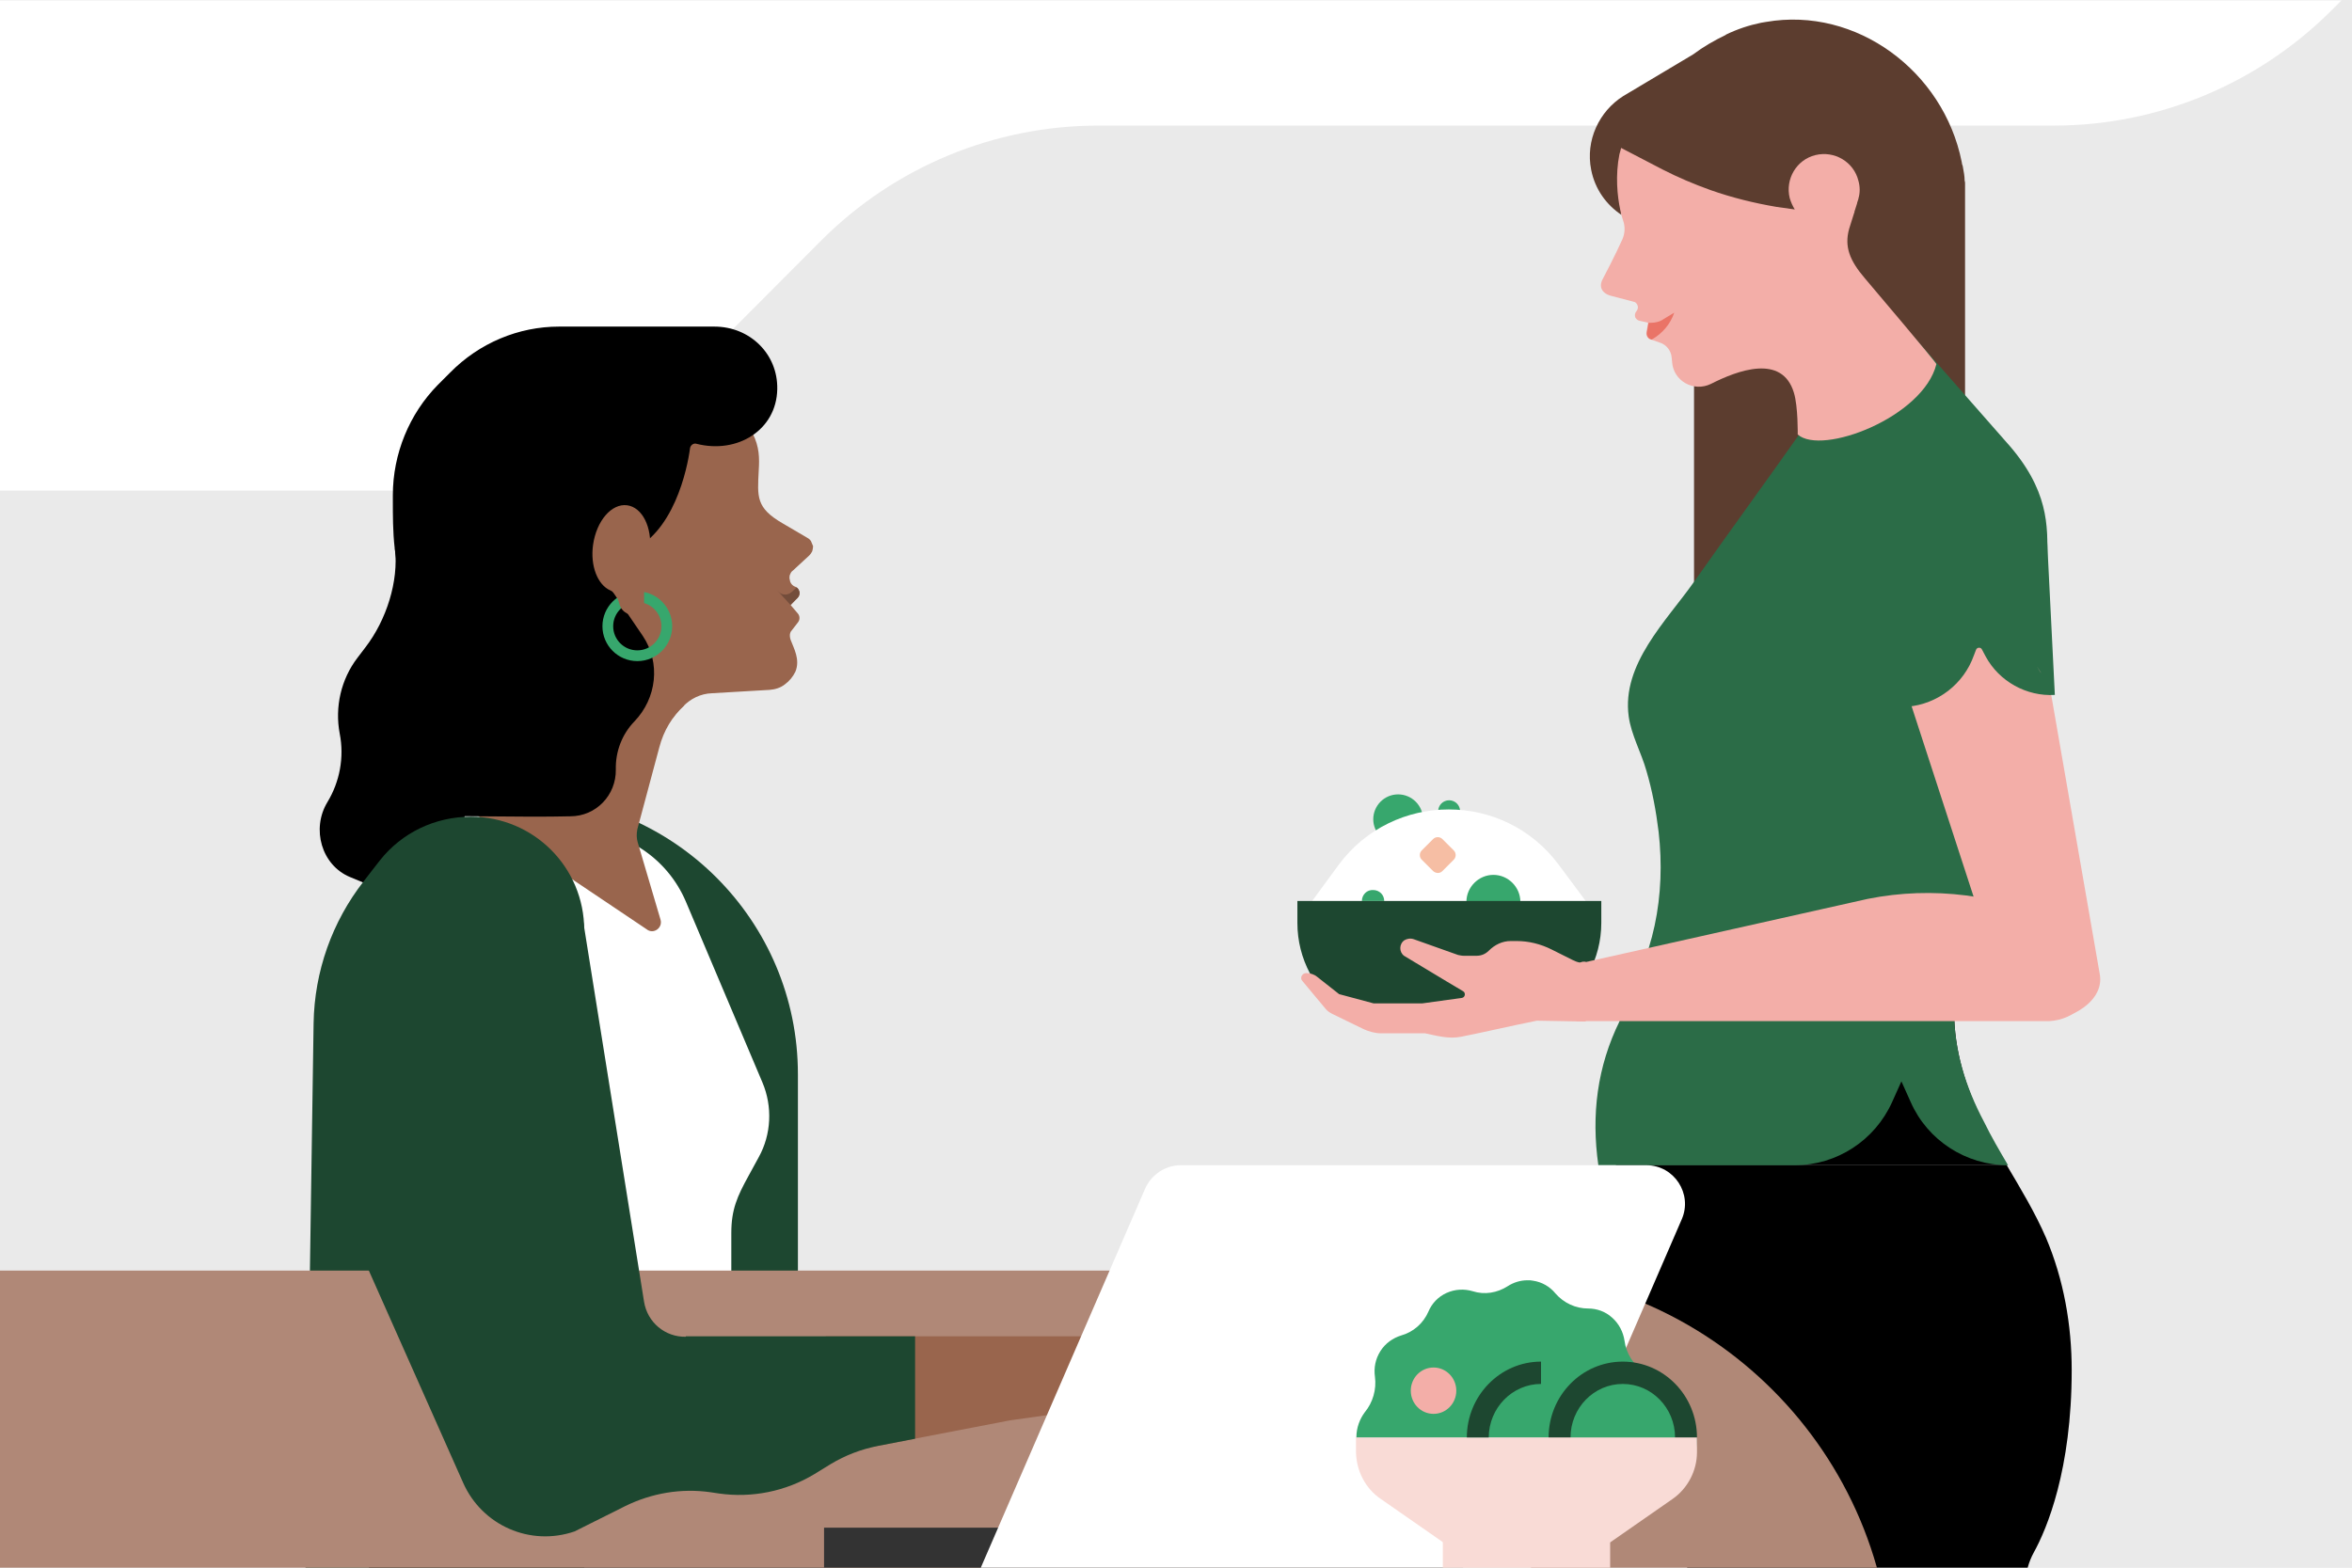
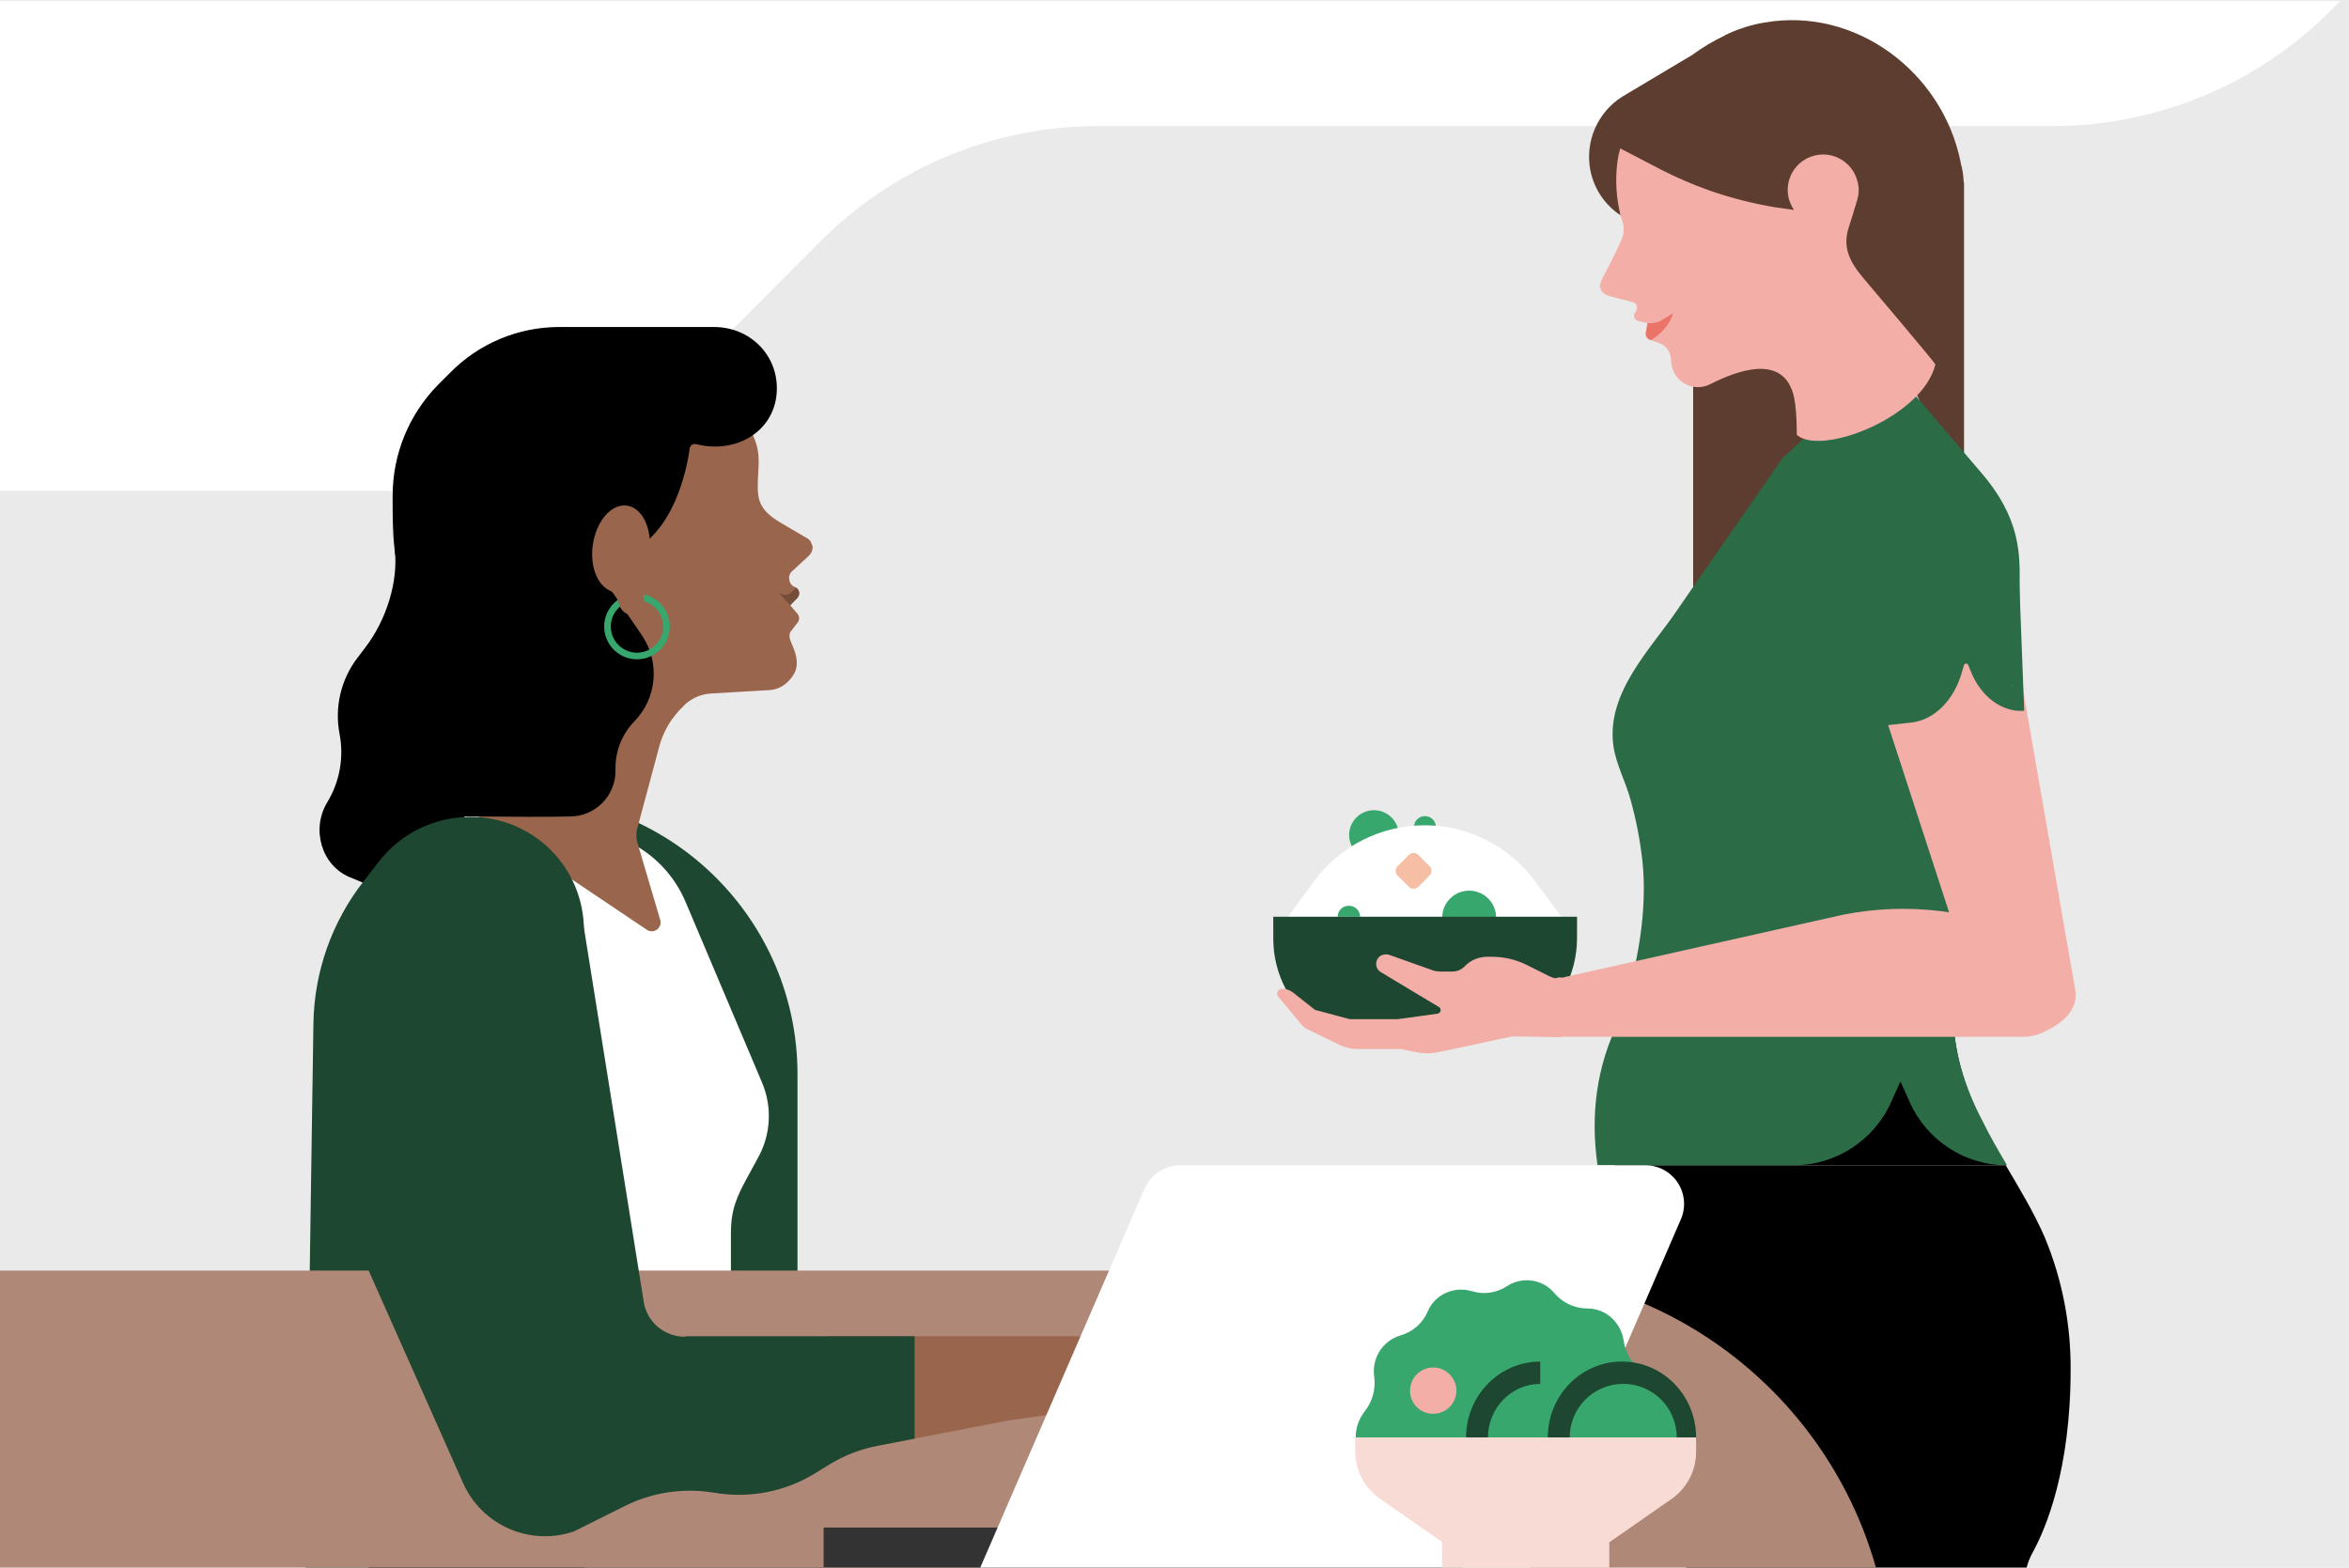
- <svg xmlns="http://www.w3.org/2000/svg" width="558" height="372" viewBox="0 0 558 372" fill="none">
-   <g clip-path="url(#clip0)">
-     <path opacity="0.36" d="M570.4 -11.1H-10.4V383.4H570.4V-11.1Z" fill="#E1E1E1" />
-     <path d="M-34.7 0.1V116.4H97.1C121.7 116.4 145.3 106.6 162.8 89.2L194.9 57C212.3 39.6 235.9 29.8 260.6 29.8H487.3C511.9 29.8 535.5 20 553 2.6L555.5 0.1H-34.7Z" fill="white" />
-     <path d="M470.4 266.2C466.3 257.9 463.6 249.2 463.6 239.9L384.3 242.2C384.3 251.4 383.2 260.5 383.2 269.7C383.2 272 383.3 274.3 383.4 276.5H442.2H459.8H476.2C474.1 273.1 472.1 269.7 470.4 266.2Z" fill="black" />
-     <path d="M476.5 464.1L480.5 375.6C480.6 373.1 481.3 370.6 482.5 368.4C485.6 362.8 491.5 348.8 491.5 325.1C491.5 314.4 489.6 303.6 485.4 293.7C482.8 287.7 479.4 282.1 476.1 276.5H383.3C384.4 295.6 389.9 315 393.3 333.7C396.2 349.6 399.1 365.5 402 381.4C404.9 397.5 407.9 413.6 410.8 429.6C413.2 442.9 415.7 456.2 418.1 469.4C419.5 476.9 420.8 484.4 422.2 491.9C422.3 492.6 422.5 493.3 422.6 494L463 638.8H511L476.5 464.1Z" fill="black" />
-     <path d="M453.7 28.2H401.9V143.4H453.7V28.2Z" fill="#5C3D2F" />
-     <path d="M466.2 43.6C466.2 43.4 466.2 43.1 466.1 42.9C466.1 41.8 465.9 40.8 465.7 39.7C465.7 39.5 465.6 39.2 465.5 39C465.5 38.8 465.4 38.6 465.4 38.4C461.1 16.9 440.4 1.5 419 5.2C418.6 5.3 418.2 5.3 417.8 5.4C414.9 6 412.2 6.9 409.5 8.2L409.4 8.3C406.7 9.6 404.1 11.1 401.7 12.9L385.1 22.8C379.4 26.4 376.1 33.3 377.5 40.3C378.4 44.9 381.1 48.6 384.7 51C384.2 47.6 383.9 42.4 385.2 37.3C385.3 37.1 385.1 37.8 385.2 37.6C385.3 37.3 385.3 37.1 385.4 36.8L395.6 41.6C399.3 43.8 403.2 45.7 407.2 47.3C412.4 49.4 417.8 51.1 423.3 52.3C424.8 52.6 426.3 52.9 427.8 53.1C427.3 52.2 426.9 51.3 426.6 50.2C425.7 45.5 428.7 40.9 433.4 39.9C438.1 39 442.7 42 443.7 46.7C444 48.2 443.9 49.7 443.4 51.1V51.2L443 52.1V52.2L442.3 54.1H442.2L442.3 54.3L442.1 54.9L440.8 58.5C439.3 62.9 440.5 67.8 444 70.9L455.6 94.9L466.2 125.3V43.6Z" fill="#5C3D2F" />
-     <path d="M453.5 79.3L437 93.5L427.7 101.9C419.6 113.4 409.9 126.7 401.8 138.2C395.3 147.4 384.7 157.6 386.4 170C387 174.4 389.4 178.6 390.6 182.9C392 187.6 392.9 192.5 393.5 197.4C395.2 212.3 392.5 227.6 383.8 240L469.4 237.8C469 232 469.3 225.9 470.1 223.5L483.9 184.1C485.1 180.9 485.7 177.5 485.7 174V132.4C485.8 124.9 486.2 116.2 475.9 104.8C474.3 103 453.5 79.3 453.5 79.3Z" fill="#2B6C47" />
-     <path d="M463.6 239.9L384.3 242.2C378.9 253.1 377.5 264.6 379.2 276.5H425.8C435.8 276.5 444.8 270.6 448.9 261.5L451.1 256.6L453.3 261.5C457.3 270.6 466.4 276.5 476.4 276.5C474.4 273.1 472.4 269.7 470.7 266.2C466.3 257.9 463.6 249.2 463.6 239.9Z" fill="#2B6C47" />
-     <path d="M325.8 194.4C325.8 191.2 328.4 188.5 331.7 188.5C334.9 188.5 337.6 191.1 337.6 194.4C337.6 197.7 335 200.3 331.7 200.3C328.4 200.2 325.8 197.6 325.8 194.4Z" fill="#37A76D" />
-     <path d="M343.8 195.1C345.236 195.1 346.4 193.936 346.4 192.5C346.4 191.064 345.236 189.9 343.8 189.9C342.364 189.9 341.2 191.064 341.2 192.5C341.2 193.936 342.364 195.1 343.8 195.1Z" fill="#37A76D" />
-     <path d="M311.3 213.8H376.2L369.8 205.2C356.8 187.7 330.6 187.7 317.6 205.2L311.3 213.8Z" fill="white" />
-     <path d="M356 214H360.7C360.7 210.5 357.8 207.6 354.3 207.6C350.8 207.6 347.9 210.5 347.9 214H352.6" fill="#37A76D" />
-     <path d="M323.1 213.8H328.4C328.4 212.3 327.2 211.2 325.8 211.2C324.3 211.1 323.1 212.3 323.1 213.8Z" fill="#37A76D" />
-     <path d="M307.8 213.8V219C307.8 227.5 312 235.4 319.1 240.2H368.6C375.6 235.4 379.9 227.5 379.9 219V213.8H307.8Z" fill="#1D4730" />
-     <path d="M342.2 206.7L344.9 204C345.5 203.4 345.5 202.4 344.9 201.8L342.2 199.1C341.6 198.5 340.6 198.5 340 199.1L337.3 201.8C336.7 202.4 336.7 203.4 337.3 204L340 206.7C340.7 207.3 341.6 207.3 342.2 206.7Z" fill="#F6BEA4" />
-     <path d="M375.5 228.2L374.8 228.4C374.2 228.3 373.7 228.1 373.1 227.8L368.1 225.3C365.5 224 362.7 223.3 359.8 223.3H358.4C356.4 223.3 354.6 224.2 353.2 225.6C352.4 226.4 351.4 226.8 350.3 226.8H347.3C346.8 226.8 346.4 226.7 345.9 226.6L335.5 222.9C334.7 222.6 333.9 222.7 333.2 223.1C331.9 224 331.9 225.9 333.1 226.8L343.4 233L347.1 235.2C347.8 235.6 347.6 236.7 346.8 236.8L337.4 238.1H325.9L317.7 235.9L312.5 231.8C311.8 231.2 310.8 230.9 309.9 230.9C308.9 230.9 308.3 232.1 309 232.8L314.5 239.4C314.9 239.9 315.5 240.3 316.1 240.6L323.5 244.2C324.8 244.8 326.3 245.2 327.7 245.2H338.1C341 245.8 343.7 246.6 346.7 246C352.7 244.8 358.6 243.4 364.6 242.2L376.2 242.4V228.2H375.5Z" fill="#F3AEA8" />
-     <path d="M490.4 219.8L488.9 219.1C474.6 212.3 458.6 210.2 443.1 213.3L375.7 228.4L374 242.3H485.4C485.7 242.3 486 242.3 486.2 242.3C498.3 241.6 501.3 225 490.4 219.8Z" fill="#F3AEA8" />
-     <path d="M480.7 130.7L498.2 231.4C499 237 492.9 241 487.3 242C484.7 242.5 482 241.9 479.7 240.5C477.5 239.1 475.8 236.8 475.2 234.2L443.4 136.5L480.7 130.7Z" fill="#F3AEA8" />
-     <path d="M485.6 126.9C485.5 126.5 477.2 121.5 476.7 121.6L428.3 135.8C427.8 135.9 427.6 136.5 427.8 136.9L432.3 145.2L444.6 167.9C444.7 168.2 445 168.3 445.4 168.3L452.5 167.7C459.7 167.1 465.9 162.3 468.3 155.5L468.8 154.2C469 153.6 469.9 153.5 470.2 154.1L471.1 155.8C474.3 161.7 480.8 165.3 487.5 164.9L485.6 126.9ZM484.3 159.8C483.9 159.3 483.6 158.7 483.3 158.2C483.6 158.7 483.9 159.2 484.3 159.8Z" fill="#2B6C47" />
-     <path d="M389.2 76.1L390.9 76.6L389.2 76.1Z" fill="#F6BEA4" />
-     <path d="M442.4 66C438.9 61.9 437.5 58.6 438.7 54.3L439.8 50.8L440 50.2L439.9 50.1H440L440.6 48.2V48.1L440.9 47.2V47.1C441.3 45.8 441.3 44.3 440.9 42.9C439.8 38.4 435.2 35.7 430.7 36.8C426.2 37.9 423.5 42.5 424.6 47C424.9 48 425.3 48.9 425.8 49.7C424.3 49.5 422.9 49.3 421.5 49.1C416.2 48.2 410.9 46.9 405.8 45.1C401.9 43.7 398.1 42.1 394.4 40.2L384.6 35.1C384.5 35.4 384.5 35.6 384.4 35.9C384.3 36.1 384.3 36.4 384.2 36.6C383.2 41.6 383.7 46.6 384.4 49.8C384.6 50.9 384.9 51.8 385.1 52.4C385.6 53.9 385.5 55.4 384.9 56.8C383.2 60.6 380.3 66.1 380.3 66.1C379.1 68.2 380.2 69.8 382.6 70.3L387.2 71.5L387.9 71.7C388.5 72.1 388.8 72.9 388.4 73.6C388.3 73.7 388.3 73.8 388.2 73.9C387.8 74.4 387.8 75 388 75.4C388.2 75.7 388.5 76 388.9 76.1L390.7 76.5L391 76.6L390.6 78.9C390.5 79.6 390.9 80.3 391.5 80.5L391.8 80.6L393.8 81.3C395.4 81.8 396.5 83.3 396.6 84.9L396.7 85.9C397 90.4 401.8 93.1 405.9 91.1C412.2 87.9 422.8 83.9 425.6 93.2C426.6 96.5 426.5 103.1 426.5 103.1C432.2 108.2 456.3 99 459.4 86.4C459.7 86.4 442.4 66 442.4 66Z" fill="#F3AEA8" />
-     <path d="M391.6 76.6H391.1L390.7 78.9C390.6 79.6 391 80.3 391.6 80.5L391.9 80.6L392 80.5C394.4 79.1 396.3 76.9 397.2 74.2L394.7 75.7C393.9 76.3 392.8 76.6 391.6 76.6Z" fill="#EA7467" />
-     <path d="M192.4 128.4C192.2 128.1 191.9 127.8 191.5 127.6L185.7 124.2C179.3 120.5 179.7 117.9 180 111.7C180.4 105.5 179.8 101.5 168.1 90.5C166.5 88.9 164.7 87.5 162.8 86.2L100.5 131.7C100.7 132.2 100.9 132.7 101.1 133.2C104.2 140.8 109.7 147.1 116.8 151.3C117.3 151.6 117.8 151.9 118.2 152.2L118.7 152.6L118.9 152.7L119.3 153L119.5 153.2L119.9 153.5L120.1 153.7L120.5 154L120.7 154.2L121 154.5L121.2 154.7L121.5 155L121.7 155.3L122 155.6L122.2 155.9L122.5 156.3C122.6 156.4 122.7 156.5 122.7 156.6L123 157C123.1 157.1 123.1 157.2 123.2 157.3L123.5 157.7L123.7 158L123.9 158.4L124.1 158.7C124.2 158.8 124.3 159 124.3 159.1L124.5 159.4L124.7 159.8C124.8 159.9 124.8 160 124.9 160.1L125.1 160.5L125.3 160.8C125.4 160.9 125.4 161.1 125.5 161.2L125.7 161.5C125.8 161.8 126 162.1 126 162.2C126.1 162.3 126.1 162.5 126.2 162.6L126.3 163L126.4 163.4C126.4 163.5 126.5 163.6 126.5 163.8C126.6 163.9 126.6 164.1 126.6 164.2L126.7 164.6L126.8 165C126.8 165.1 126.9 165.2 126.9 165.4C127 165.5 127 165.7 127 165.8L127.1 166.2L127.2 166.6C127.3 166.7 127.2 166.8 127.3 167C127.4 167.1 127.4 167.3 127.4 167.4L127.5 167.8L127.6 168.2C127.6 168.3 127.7 168.5 127.6 168.6V171.5L159.7 170.3C160.1 169.5 161.3 168.3 162 167.7C163.8 165.8 166.2 164.6 168.9 164.5L182.6 163.7C183.9 163.6 185.2 163.2 186.2 162.4C187.3 161.6 188.1 160.6 188.7 159.4C189.9 156.5 188.3 153.8 187.6 151.9C187.5 151.6 187.4 151.3 187.4 151C187.4 150.9 187.4 150.8 187.4 150.7V150.6C187.4 150.4 187.5 150.1 187.6 149.9L189.3 147.7C189.8 147.1 189.8 146.2 189.3 145.6L187.6 143.6L189.2 141.9C189.6 141.5 189.7 141.1 189.7 140.6C189.6 140 189.3 139.4 188.6 139.2C188.1 139 187.7 138.6 187.5 138.1C187.5 138 187.4 137.9 187.4 137.7C187.4 137.5 187.3 137.4 187.3 137.2C187.3 136.9 187.3 136.5 187.5 136.2C187.6 135.9 187.8 135.6 188.1 135.4L192 131.8C192.3 131.5 192.5 131.2 192.7 130.8C192.8 130.4 192.9 130 192.9 129.6C192.7 129.2 192.6 128.8 192.4 128.4Z" fill="#99654D" />
-     <path d="M189.7 140.6C189.7 141 189.6 141.5 189.2 141.9L187.5 143.5L184.3 140L184.7 140.4C185.5 141.3 186.9 141.3 187.8 140.5L189 139.4C189.4 139.7 189.6 140.1 189.7 140.6Z" fill="#744D3B" />
-     <path d="M123.3 188.9C159.8 188.9 189.3 218.5 189.3 254.9V342.4L153.2 339.2L144.4 336.8" fill="#1D4730" />
-     <path d="M122.2 196.9H137C148.2 196.9 158.3 203.6 162.7 213.9L180.9 256.9C183.3 262.6 183 269.2 180 274.6L177.6 279C174.9 283.9 173.5 287 173.5 292.6V317.8H122.2V196.9Z" fill="white" />
-     <path d="M93.7 130.2C94.6 137.9 91.7 147.1 86.7 153.6L84.8 156.1C80.9 161.2 79.4 167.8 80.6 174.1C81.7 179.7 80.6 185.5 77.7 190.3C73.8 196.7 76.3 205.3 83 208.1L107.6 218.3L117 130.3L98 117.4" fill="black" />
-     <path d="M113.5 193.7L153.4 220.5C155 221.8 157.3 220.2 156.7 218.2L151.3 199.9C151 198.9 151 197.9 151.2 196.8L156.4 177.4C157.5 173.2 159.5 170.1 162.3 167.4L115.5 168.8L113.5 193.7Z" fill="#99654D" />
-     <path d="M163.7 106.4C163.1 111 159.9 127 148.8 131.1L144.2 138.7L152.5 150.9C156.8 157.3 155.8 165.7 150.5 171.2C147.6 174.2 146 178.3 146.1 182.6C146.2 188.7 141.4 193.7 135.3 193.7C124.1 194 103.3 193.4 92.1 193.7C88.3 193.8 93.7 195.3 91.2 191.5C87.7 186.2 92.7 183.5 94.8 179.3C96.2 176.3 96.5 172.9 95.3 169.8V169.7L94.9 168.8C93.3 164.7 93.6 160 95.8 156.2L96.4 155.1C99 150.7 98.9 145.3 96.6 140.8C93.2 134.2 93.2 125.9 93.2 118.7V117.5C93.2 107.7 97.1 98.2 103.9 91.3L106.8 88.4C113.7 81.4 123 77.5 132.6 77.5H169.5C177.9 77.5 184.6 84 184.4 92.4C184.2 102 175 107.8 165.2 105.3C164.6 105.1 163.8 105.6 163.7 106.4Z" fill="black" />
-     <path d="M151.2 155.6C155.066 155.6 158.2 152.466 158.2 148.6C158.2 144.734 155.066 141.6 151.2 141.6C147.334 141.6 144.2 144.734 144.2 148.6C144.2 152.466 147.334 155.6 151.2 155.6Z" stroke="#37A76D" stroke-width="2.551" stroke-miterlimit="10" />
-     <path d="M154 131.7C154.1 131.3 154.2 130.9 154.2 130.5C154.7 125.1 152.4 120.4 148.8 119.9C145.1 119.4 141.5 123.6 140.7 129.3C140 134.3 141.8 138.8 144.8 140.1C145.7 140.5 146.3 141.3 146.6 142.2L147 143.5C147.6 145.4 149.7 146.4 151.5 145.8C152.5 145.5 153 144.4 152.6 143.5L150.1 140L154 131.7Z" fill="#99654D" />
-     <path d="M90.1 204.2C88.8 205.9 87.5 207.5 86.3 209.1C78.8 218.7 74.6 230.5 74.4 242.8L71.8 417.4H138.6V220.7C138.6 205.8 126.6 193.8 111.7 193.8C103.2 193.8 95.3 197.6 90.1 204.2Z" fill="#1D4730" />
-     <path d="M195.3 369.7C194.6 365.7 192.6 362.1 189.5 359.4C186.4 356.8 182.5 355.3 178.4 355.4L104.5 355.6C100 355.6 95.7 357.4 92.5 360.6C89.3 363.8 87.5 368.1 87.5 372.6L195.6 372.3L195.3 369.7Z" fill="black" />
-     <path d="M-23.1 495.1H352.1C405.6 495.1 448.9 451.8 448.9 398.3C448.9 344.8 405.6 301.5 352.1 301.5H-23.1V495.1Z" fill="#B08877" />
-     <path d="M195.9 317.1L196.7 345.3L239.3 337.1L239.9 337L260.5 334.1L267.1 317.1H195.9Z" fill="#99654D" />
-     <path d="M162.7 317.2C157.8 317.3 153.6 313.8 152.8 308.9L137.8 215.1L80.4 285.5L109.9 351.9C114.4 362 125.8 367 136.3 363.4L148.3 357.4C154.6 354.3 161.6 353.1 168.6 354.1L170.6 354.4C178.4 355.5 186.4 353.9 193.2 349.8L197.1 347.4C200.6 345.3 204.3 343.9 208.3 343.1L217.1 341.4V317.1H162.7V317.2Z" fill="#1D4730" />
-     <path d="M195.504 372.203L347.104 372.203L347.104 362.503L195.504 362.503L195.504 372.203Z" fill="#333333" />
-     <path d="M232.6 372.2H363.1L399 289.3C401.6 283.3 397.2 276.5 390.6 276.5H280.1C276.5 276.5 273.2 278.7 271.7 282L232.6 372.2Z" fill="white" />
-     <path d="M321.8 341C321.8 341.1 321.8 341.2 321.8 341.2H392.3V341C392.3 339.5 392.6 338 393.2 336.7C394 334.8 394.2 332.6 393.6 330.5C393 328.4 391.7 326.6 390 325.5C387.5 323.8 385.8 321.2 385.4 318.1C385.1 316.1 384.1 314.1 382.5 312.7C380.9 311.2 378.8 310.5 376.8 310.5C373.8 310.5 371 309.2 369 306.9C367.7 305.3 365.8 304.2 363.7 303.9C363.3 303.8 362.9 303.8 362.4 303.8C360.7 303.8 359.1 304.3 357.7 305.2C355.2 306.8 352.2 307.3 349.4 306.4C347.4 305.8 345.2 305.9 343.2 306.8C341.2 307.7 339.7 309.3 338.9 311.2C337.7 314 335.3 316.1 332.4 316.9C330.5 317.5 328.7 318.7 327.5 320.6C326.3 322.5 325.9 324.6 326.2 326.7C326.6 329.7 325.7 332.8 323.8 335.1C322.6 336.7 321.8 338.8 321.8 341Z" fill="#37A76D" />
-     <path d="M385 359.1C394.721 359.1 402.6 351.041 402.6 341.1C402.6 331.159 394.721 323.1 385 323.1C375.28 323.1 367.4 331.159 367.4 341.1C367.4 351.041 375.28 359.1 385 359.1Z" fill="#1D4730" />
-     <path d="M385 353.8C391.849 353.8 397.4 348.114 397.4 341.1C397.4 334.086 391.849 328.4 385 328.4C378.152 328.4 372.6 334.086 372.6 341.1C372.6 348.114 378.152 353.8 385 353.8Z" fill="#37A76D" />
-     <path d="M340.1 335.5C343.083 335.5 345.5 333.038 345.5 330C345.5 326.962 343.083 324.5 340.1 324.5C337.118 324.5 334.7 326.962 334.7 330C334.7 333.038 337.118 335.5 340.1 335.5Z" fill="#F3AEA8" />
-     <path d="M382 361.6H342.3V372.2H382V361.6Z" fill="#F9DBD6" />
-     <path d="M327.6 355.7L342.4 366H382L396.8 355.7C400.4 353.2 402.6 349 402.6 344.6V341.1H321.7V344.6C321.8 349 323.9 353.2 327.6 355.7Z" fill="#F9DBD6" />
-     <path d="M353.2 341.1H348C348 331.2 355.9 323.1 365.6 323.1V328.4C358.8 328.4 353.2 334.1 353.2 341.1Z" fill="#1D4730" />
-     <path d="M152.8 138.7H150.3V144.2H152.8V138.7Z" fill="#99654D" />
-   </g>
+ <svg xmlns="http://www.w3.org/2000/svg" width="902" height="602" viewBox="0 0 902 602">
  <defs>
-     <clipPath id="clip0">
-       <rect width="558" height="372" fill="white" />
+     <clipPath id="clip-path">
+       <rect id="Rectangle_1" data-name="Rectangle 1" width="902" height="602" transform="translate(0 -0.213)" fill="#fff" />
    </clipPath>
  </defs>
+   <g id="hero" transform="translate(0 0.213)" clip-path="url(#clip-path)">
+     <path id="Path_229" data-name="Path 229" d="M929.164-11.1H-10.4V627.085H929.164Z" transform="translate(-6.424 -6.856)" fill="#e1e1e1" opacity="0.36" />
+     <path id="Path_230" data-name="Path 230" d="M-34.7.1v188.14H178.514a150.786,150.786,0,0,0,106.283-44l51.928-52.09a150.222,150.222,0,0,1,106.283-44H809.743a150.787,150.787,0,0,0,106.283-44L920.07.1Z" transform="translate(-21.434 0.062)" fill="#fff" />
+     <path id="Path_231" data-name="Path 231" d="M524.264,282.446c-6.633-13.427-11-27.5-11-42.546l-128.284,3.721c0,14.883-1.779,29.6-1.779,44.487,0,3.721.162,7.441.323,11H533.647A189.619,189.619,0,0,1,524.264,282.446Z" transform="translate(236.705 148.188)" />
+     <path id="Path_232" data-name="Path 232" d="M534.07,579.982l6.471-143.167a26.755,26.755,0,0,1,3.235-11.648c5.015-9.059,14.559-31.707,14.559-70.047a130.341,130.341,0,0,0-9.868-50.8c-4.206-9.706-9.706-18.765-15.045-27.825H383.3c1.779,30.9,10.677,62.282,16.177,92.533L413.551,446.2c4.691,26.045,9.544,52.09,14.236,77.974,3.883,21.515,7.927,43.031,11.809,64.385,2.265,12.133,4.368,24.266,6.633,36.4.162,1.132.485,2.265.647,3.4L512.231,862.6h77.65Z" transform="translate(236.767 170.796)" />
+     <path id="Path_233" data-name="Path 233" d="M485.7,28.2H401.9V214.56h83.8Z" transform="translate(248.256 17.419)" fill="#5c3d2f" />
+     <path id="Path_234" data-name="Path 234" d="M521.189,67.66a2.752,2.752,0,0,0-.162-1.132,28.317,28.317,0,0,0-.647-5.177,3,3,0,0,0-.324-1.132c0-.324-.162-.647-.162-.971C512.938,24.467,479.452-.446,444.833,5.54c-.647.162-1.294.162-1.941.324a57.117,57.117,0,0,0-13.427,4.53l-.162.162A74.576,74.576,0,0,0,416.847,18L389.993,34.011A27.335,27.335,0,0,0,377.7,62.321a26.9,26.9,0,0,0,11.647,17.309,58.344,58.344,0,0,1,.809-22.163c.162-.324-.162.809,0,.485.162-.485.162-.809.323-1.294l16.5,7.765a134.485,134.485,0,0,0,18.765,9.221,161.867,161.867,0,0,0,26.045,8.089c2.427.485,4.853.971,7.28,1.294a20.394,20.394,0,0,1-1.941-4.691,14.118,14.118,0,1,1,27.663-5.662,13.273,13.273,0,0,1-.485,7.118v.162l-.647,1.456v.162l-1.132,3.074h-.162l.162.324-.323.971-2.1,5.824a18.685,18.685,0,0,0,5.177,20.06l18.765,38.825,17.148,49.178Z" transform="translate(232.986 2.872)" fill="#5c3d2f" />
+     <path id="Path_235" data-name="Path 235" d="M493.29,79.3l-25.92,22.971L452.762,115.86c-12.724,18.6-27.962,40.119-40.686,58.723-10.211,14.883-26.862,31.384-24.192,51.443.943,7.118,4.713,13.912,6.6,20.868a147.18,147.18,0,0,1,4.556,23.457c2.094,18.9-1.914,42.066-8.528,60.029-1.714,4.657.327,6.864-2.625,11.2l13.916-.627,116.467-5.244c-.628-9.383-.157-19.251,1.1-23.133l21.678-63.738a47.6,47.6,0,0,0,2.828-16.339V165.2c.157-12.133.785-26.207-15.395-44.649C525.965,117.64,493.29,79.3,493.29,79.3Z" transform="translate(231.623 59.984)" fill="#2b6c47" />
+     <path id="Path_236" data-name="Path 236" d="M516.156,239.9l-128.284,3.721c-8.736,17.633-11,36.237-8.25,55.487h75.385a41.008,41.008,0,0,0,37.369-24.266l3.559-7.927,3.559,7.927a40.836,40.836,0,0,0,37.369,24.266c-3.235-5.5-6.471-11-9.221-16.662C520.523,269.019,516.156,254.945,516.156,239.9Z" transform="translate(233.813 148.188)" fill="#2b6c47" />
+     <g id="arm3" transform="translate(-9 6)">
+       <path id="Path_237" data-name="Path 237" d="M325.8,198.044a9.544,9.544,0,0,1,19.089,0,9.46,9.46,0,0,1-9.544,9.544A9.667,9.667,0,0,1,325.8,198.044Z" transform="translate(201.249 116.438)" fill="#37a76d" />
+       <path id="Path_238" data-name="Path 238" d="M345.406,198.312a4.206,4.206,0,1,0-4.206-4.206A4.206,4.206,0,0,0,345.406,198.312Z" transform="translate(210.761 117.303)" fill="#37a76d" />
+       <path id="Path_239" data-name="Path 239" d="M311.3,227.22H416.289l-10.353-13.912a52.6,52.6,0,0,0-84.444,0Z" transform="translate(192.292 118.646)" fill="#fff" />
+       <path id="Path_240" data-name="Path 240" d="M361,217.953h7.6a10.353,10.353,0,1,0-20.707,0h7.6" transform="translate(214.9 128.236)" fill="#37a76d" />
+       <path id="Path_241" data-name="Path 241" d="M323.1,215.41h8.574a4.177,4.177,0,0,0-4.206-4.206A4.12,4.12,0,0,0,323.1,215.41Z" transform="translate(199.581 130.456)" fill="#37a76d" />
+       <path id="Path_242" data-name="Path 242" d="M307.8,213.8v8.412a41.3,41.3,0,0,0,18.28,34.3h80.077a41.707,41.707,0,0,0,18.28-34.3V213.8Z" transform="translate(190.13 132.066)" fill="#1d4730" />
+       <path id="Path_243" data-name="Path 243" d="M345.5,211.673l4.368-4.368a2.539,2.539,0,0,0,0-3.559l-4.368-4.368a2.539,2.539,0,0,0-3.559,0l-4.368,4.368a2.539,2.539,0,0,0,0,3.559l4.368,4.368A2.537,2.537,0,0,0,345.5,211.673Z" transform="translate(208.074 122.708)" fill="#f6bea4" />
+       <path id="Path_244" data-name="Path 244" d="M416.765,231.582l-1.132.324a9.342,9.342,0,0,1-2.75-.971l-8.089-4.044a29.866,29.866,0,0,0-13.427-3.235H389.1a11.908,11.908,0,0,0-8.412,3.721A6.479,6.479,0,0,1,376,229.317h-4.853a10.925,10.925,0,0,1-2.265-.324l-16.824-5.986a4.284,4.284,0,0,0-3.721.324,3.714,3.714,0,0,0-.162,5.986l16.662,10.03,5.986,3.559a1.4,1.4,0,0,1-.485,2.588l-15.206,2.1h-18.6l-13.265-3.559-8.412-6.633a6.646,6.646,0,0,0-4.206-1.456,1.854,1.854,0,0,0-1.456,3.074l8.9,10.677a7.787,7.787,0,0,0,2.588,1.941l11.971,5.824a16.746,16.746,0,0,0,6.794,1.618h16.824c4.691.971,9.059,2.265,13.912,1.294,9.706-1.941,19.251-4.206,28.957-6.147l18.765.324V231.582Z" transform="translate(190.684 137.579)" fill="#f3aea8" />
+       <path id="Path_245" data-name="Path 245" d="M562.3,224.68l-2.427-1.132a118.27,118.27,0,0,0-74.091-9.383L376.75,238.592,374,261.078H555.507C575.081,259.946,579.934,233.092,562.3,224.68Z" transform="translate(231.022 130.893)" fill="#f3aea8" />
+       <path id="Path_246" data-name="Path 246" d="M503.741,130.7l28.31,162.9c1.294,9.059-8.574,15.53-17.633,17.148a17.418,17.418,0,0,1-12.295-2.427,16.771,16.771,0,0,1-7.28-10.192L443.4,140.083Z" transform="translate(273.891 80.734)" fill="#f3aea8" />
+       <path id="Path_247" data-name="Path 247" d="M499.478,130.175c-.124-.647-10.414-8.736-11.034-8.574l-60.006,22.971c-.62.162-.868,1.132-.62,1.779l5.579,13.427L448.647,196.5c.124.485.5.647.992.647l8.8-.971c8.927-.971,16.613-8.736,19.589-19.736l.62-2.1c.248-.971,1.364-1.132,1.736-.162l1.116,2.75c3.967,9.544,12.026,15.368,20.333,14.721ZM497.867,183.4a24.568,24.568,0,0,1-1.24-2.588C497,181.618,497.371,182.427,497.867,183.4Z" transform="translate(284.445 75.112)" fill="#2b6c47" />
+     </g>
+     <path id="Path_248" data-name="Path 248" d="M389.2,76.1l2.75.809Z" transform="translate(240.411 47.008)" fill="#f6bea4" />
+     <path id="Path_249" data-name="Path 249" d="M481.062,85.087c-5.662-6.633-7.927-11.971-5.986-18.927l1.779-5.662.324-.971-.162-.162h.162l.971-3.074V56.13l.485-1.456v-.162a12.13,12.13,0,0,0,0-6.794,13.595,13.595,0,0,0-26.369,6.633,17.9,17.9,0,0,0,1.941,4.368c-2.427-.324-4.691-.647-6.956-.971a153.879,153.879,0,0,1-25.4-6.471,154.392,154.392,0,0,1-18.442-7.927L387.558,35.1c-.162.485-.162.809-.324,1.294-.162.324-.162.809-.324,1.132a54.4,54.4,0,0,0,.324,21.354,29.573,29.573,0,0,0,1.132,4.206,9.815,9.815,0,0,1-.324,7.118c-2.75,6.147-7.441,15.045-7.441,15.045-1.941,3.4-.162,5.986,3.721,6.794l7.441,1.941,1.132.324a2.311,2.311,0,0,1,.809,3.074c-.162.162-.162.324-.324.485a2.286,2.286,0,0,0-.324,2.427,2.582,2.582,0,0,0,1.456,1.132l2.912.647.485.162-.647,3.721a2.382,2.382,0,0,0,1.456,2.588l.485.162,3.235,1.132a6.6,6.6,0,0,1,4.53,5.824l.162,1.618a10.282,10.282,0,0,0,14.883,8.412c10.192-5.177,27.339-11.647,31.869,3.4,1.618,5.338,1.456,16.015,1.456,16.015,9.221,8.25,48.208-6.633,53.223-27.016C509.048,118.088,481.062,85.087,481.062,85.087Z" transform="translate(234.612 21.682)" fill="#f3aea8" />
+     <path id="Path_250" data-name="Path 250" d="M392.165,78.082h-.809l-.647,3.721a2.382,2.382,0,0,0,1.456,2.588l.485.162.162-.162A18.735,18.735,0,0,0,401.225,74.2l-4.044,2.427A8.359,8.359,0,0,1,392.165,78.082Z" transform="translate(241.329 45.834)" fill="#ea7467" />
+     <path id="Path_251" data-name="Path 251" d="M249.167,154.467a3.819,3.819,0,0,0-1.456-1.294l-9.383-5.5c-10.353-5.986-9.706-10.192-9.221-20.221.647-10.03-.324-16.5-19.251-34.3a59.649,59.649,0,0,0-8.574-6.956L100.5,159.806l.971,2.427a60.564,60.564,0,0,0,25.4,29.28c.809.485,1.618.971,2.265,1.456l.809.647.324.162.647.485.324.324.647.485.324.324.647.485.324.324.485.485.324.324.485.485.324.485.485.485.324.485.485.647c.162.162.324.324.324.485l.485.647c.162.162.162.324.324.485l.485.647.324.485.324.647.324.485a1.226,1.226,0,0,1,.324.647l.324.485.324.647c.162.162.162.324.324.485l.324.647.324.485c.162.162.162.485.324.647l.324.485c.162.485.485.971.485,1.132.162.162.162.485.324.647l.162.647.162.647c0,.162.162.324.162.647a.973.973,0,0,1,.162.647l.162.647.162.647c0,.162.162.324.162.647a.973.973,0,0,1,.162.647l.162.647.162.647c.162.162,0,.324.162.647a.973.973,0,0,1,.162.647l.162.647.162.647c0,.162.162.485,0,.647v4.691l51.928-1.941a18.3,18.3,0,0,1,3.721-4.206,16.117,16.117,0,0,1,11.162-5.177l22.163-1.294a10.62,10.62,0,0,0,5.824-2.1,13.038,13.038,0,0,0,4.044-4.853c1.941-4.691-.647-9.059-1.779-12.133a4.722,4.722,0,0,1-.324-1.456v-.647a3,3,0,0,1,.324-1.132l2.75-3.559a2.681,2.681,0,0,0,0-3.4l-2.75-3.235,2.588-2.75a2.679,2.679,0,0,0,.809-2.1,2.6,2.6,0,0,0-1.779-2.265,3.2,3.2,0,0,1-1.78-1.779c0-.162-.162-.324-.162-.647s-.162-.485-.162-.809a2.917,2.917,0,0,1,.324-1.618,2.516,2.516,0,0,1,.971-1.294l6.309-5.824a5.81,5.81,0,0,0,1.132-1.618,8.12,8.12,0,0,0,.324-1.941C249.653,155.761,249.491,155.114,249.167,154.467Z" transform="translate(62.08 53.246)" fill="#99654d" />
+     <path id="Path_252" data-name="Path 252" d="M193.036,141.341a2.9,2.9,0,0,1-.809,2.1l-2.75,2.588-5.177-5.662.647.647a3.563,3.563,0,0,0,5.015.162L191.9,139.4A3,3,0,0,1,193.036,141.341Z" transform="translate(113.843 86.108)" fill="#744d3b" />
+     <path id="Path_253" data-name="Path 253" d="M123.3,188.9A106.77,106.77,0,0,1,230.069,295.669V437.218l-58.4-5.177-14.236-3.883" transform="translate(76.163 116.685)" fill="#1d4730" />
+     <path id="Path_254" data-name="Path 254" d="M122.2,196.9h23.942a45.227,45.227,0,0,1,41.575,27.5l29.442,69.561A32.958,32.958,0,0,1,215.7,322.6l-3.883,7.118c-4.368,7.927-6.633,12.942-6.633,22v40.766H122.2Z" transform="translate(75.484 121.627)" fill="#fff" />
+     <path id="Path_255" data-name="Path 255" d="M104.726,138.107c1.456,12.456-3.235,27.339-11.324,37.854l-3.074,4.044a36.751,36.751,0,0,0-6.794,29.119,37.048,37.048,0,0,1-4.691,26.207c-6.309,10.353-2.265,24.266,8.574,28.8l39.8,16.5,15.206-142.358L111.682,117.4" transform="translate(46.853 72.519)" />
+     <path id="Path_256" data-name="Path 256" d="M113.5,209.946,178.046,253.3a3.4,3.4,0,0,0,5.338-3.721l-8.736-29.6a10.462,10.462,0,0,1-.162-5.015l8.412-31.384a33.3,33.3,0,0,1,9.544-16.177l-75.709,2.265Z" transform="translate(70.11 103.404)" fill="#99654d" />
+     <path id="Path_257" data-name="Path 257" d="M209.231,124.252c-.971,7.441-6.147,33.325-24.1,39.957L177.686,176.5l13.427,19.736a26.2,26.2,0,0,1-3.235,32.839,25.636,25.636,0,0,0-7.118,18.442,17.508,17.508,0,0,1-17.471,17.957c-18.118.485-51.767-.485-69.885,0-6.147.162,2.588,2.588-1.456-3.559-5.662-8.574,2.427-12.942,5.824-19.736a19.547,19.547,0,0,0,.809-15.368v-.162l-.647-1.456a23.73,23.73,0,0,1,1.456-20.383l.971-1.779a23.99,23.99,0,0,0,.324-23.133c-5.5-10.677-5.5-24.1-5.5-35.751v-1.941a60.671,60.671,0,0,1,17.309-42.384l4.691-4.691A58.681,58.681,0,0,1,158.92,77.5h59.693c13.589,0,24.427,10.515,24.1,24.1-.324,15.53-15.206,24.913-31.06,20.868A2.021,2.021,0,0,0,209.231,124.252Z" transform="translate(55.588 47.872)" />
+     <path id="Path_258" data-name="Path 258" d="M155.524,164.248A11.324,11.324,0,1,0,144.2,152.924,11.324,11.324,0,0,0,155.524,164.248Z" transform="translate(89.073 87.467)" fill="none" stroke="#37a76d" stroke-miterlimit="10" stroke-width="2.551" />
+     <path id="Path_259" data-name="Path 259" d="M162.309,139.014a8.12,8.12,0,0,0,.324-1.941c.809-8.736-2.912-16.339-8.736-17.148-5.986-.809-11.809,5.986-13.1,15.206-1.132,8.089,1.779,15.368,6.633,17.471a5.519,5.519,0,0,1,2.912,3.4l.647,2.1a5.808,5.808,0,0,0,7.28,3.721,2.764,2.764,0,0,0,1.779-3.721L156,152.441Z" transform="translate(86.818 74.038)" fill="#99654d" />
+     <path id="Path_260" data-name="Path 260" d="M101.4,210.624c-2.1,2.75-4.206,5.338-6.147,7.927a90.862,90.862,0,0,0-19.251,54.517L71.8,555.519H179.863v-318.2A43.426,43.426,0,0,0,136.346,193.8,44.241,44.241,0,0,0,101.4,210.624Z" transform="translate(44.351 119.712)" fill="#1d4730" />
+     <path id="Path_261" data-name="Path 261" d="M261.889,378.536a28.436,28.436,0,0,0-9.383-16.662,26.946,26.946,0,0,0-17.957-6.471L115,355.726a27.617,27.617,0,0,0-27.5,27.5l174.874-.485Z" transform="translate(54.049 219.53)" />
+     <path id="Path_262" data-name="Path 262" d="M-23.1,614.688H583.864a156.594,156.594,0,0,0,0-313.188H-23.1Z" transform="translate(-14.269 186.239)" fill="#b08877" />
+     <path id="Path_263" data-name="Path 263" d="M195.9,317.1l1.294,45.619,68.914-13.265.971-.162L300.4,344.6l10.677-27.5Z" transform="translate(121.009 195.875)" fill="#99654d" />
+     <path id="Path_264" data-name="Path 264" d="M213.537,380.268a15.881,15.881,0,0,1-16.015-13.427L173.256,215.1,80.4,328.987,128.122,436.4a34.433,34.433,0,0,0,42.707,18.6l19.412-9.706a56.1,56.1,0,0,1,32.839-5.338l3.235.485a55.776,55.776,0,0,0,36.56-7.441l6.309-3.882a56.145,56.145,0,0,1,18.118-6.956l14.236-2.75v-39.31h-88Z" transform="translate(49.664 132.869)" fill="#1d4730" />
+     <path id="Path_265" data-name="Path 265" d="M195.5,378.195H440.748V362.5H195.5Z" transform="translate(120.764 223.921)" fill="#333" />
+     <path id="Path_266" data-name="Path 266" d="M232.6,431.315H443.711l58.076-134.108A14.839,14.839,0,0,0,488.2,276.5H309.441a15.085,15.085,0,0,0-13.589,8.9Z" transform="translate(143.679 170.796)" fill="#fff" />
+     <path id="Path_267" data-name="Path 267" d="M321.8,363.979v.324H435.848v-.324a16.753,16.753,0,0,1,1.456-6.956,15.188,15.188,0,0,0,.647-10.03,14.3,14.3,0,0,0-5.824-8.089,16.993,16.993,0,0,1-7.441-11.971,14.607,14.607,0,0,0-4.691-8.736,13.505,13.505,0,0,0-9.221-3.559,16.632,16.632,0,0,1-12.618-5.824,13.574,13.574,0,0,0-8.574-4.853,8.548,8.548,0,0,0-2.1-.162,13.964,13.964,0,0,0-7.6,2.265,15.83,15.83,0,0,1-13.427,1.941,14.357,14.357,0,0,0-10.03.647,13.577,13.577,0,0,0-6.956,7.118,16.152,16.152,0,0,1-10.515,9.221,14.322,14.322,0,0,0-10.03,15.854,17.849,17.849,0,0,1-3.883,13.589A16.142,16.142,0,0,0,321.8,363.979Z" transform="translate(198.778 187.659)" fill="#37a76d" />
+     <path id="Path_268" data-name="Path 268" d="M395.872,381.337c15.726,0,28.472-13.037,28.472-29.119S411.6,323.1,395.872,323.1,367.4,336.137,367.4,352.219,380.148,381.337,395.872,381.337Z" transform="translate(226.945 199.581)" fill="#1d4730" />
+     <path id="Path_269" data-name="Path 269" d="M392.66,369.49a20.551,20.551,0,1,0-20.06-20.545A20.306,20.306,0,0,0,392.66,369.49Z" transform="translate(230.157 202.855)" fill="#37a76d" />
+     <path id="Path_270" data-name="Path 270" d="M343.436,342.295a8.9,8.9,0,1,0-8.736-8.9A8.816,8.816,0,0,0,343.436,342.295Z" transform="translate(206.746 200.446)" fill="#f3aea8" />
+     <path id="Path_271" data-name="Path 271" d="M406.523,361.6H342.3v17.148h64.223Z" transform="translate(211.441 223.363)" fill="#f9dbd6" />
+     <path id="Path_272" data-name="Path 272" d="M331.244,364.719l23.942,16.662h64.061l23.942-16.662a22.013,22.013,0,0,0,9.383-17.957V341.1H321.7v5.662A22.168,22.168,0,0,0,331.244,364.719Z" transform="translate(198.716 210.7)" fill="#f9dbd6" />
+     <path id="Path_273" data-name="Path 273" d="M356.412,352.219H348c0-16.015,12.78-29.119,28.472-29.119v8.574C365.471,331.674,356.412,340.895,356.412,352.219Z" transform="translate(214.962 199.581)" fill="#1d4730" />
+     <path id="Path_274" data-name="Path 274" d="M154.344,138.7H150.3v8.9h4.044Z" transform="translate(92.841 85.676)" fill="#99654d" />
+   </g>
</svg>
